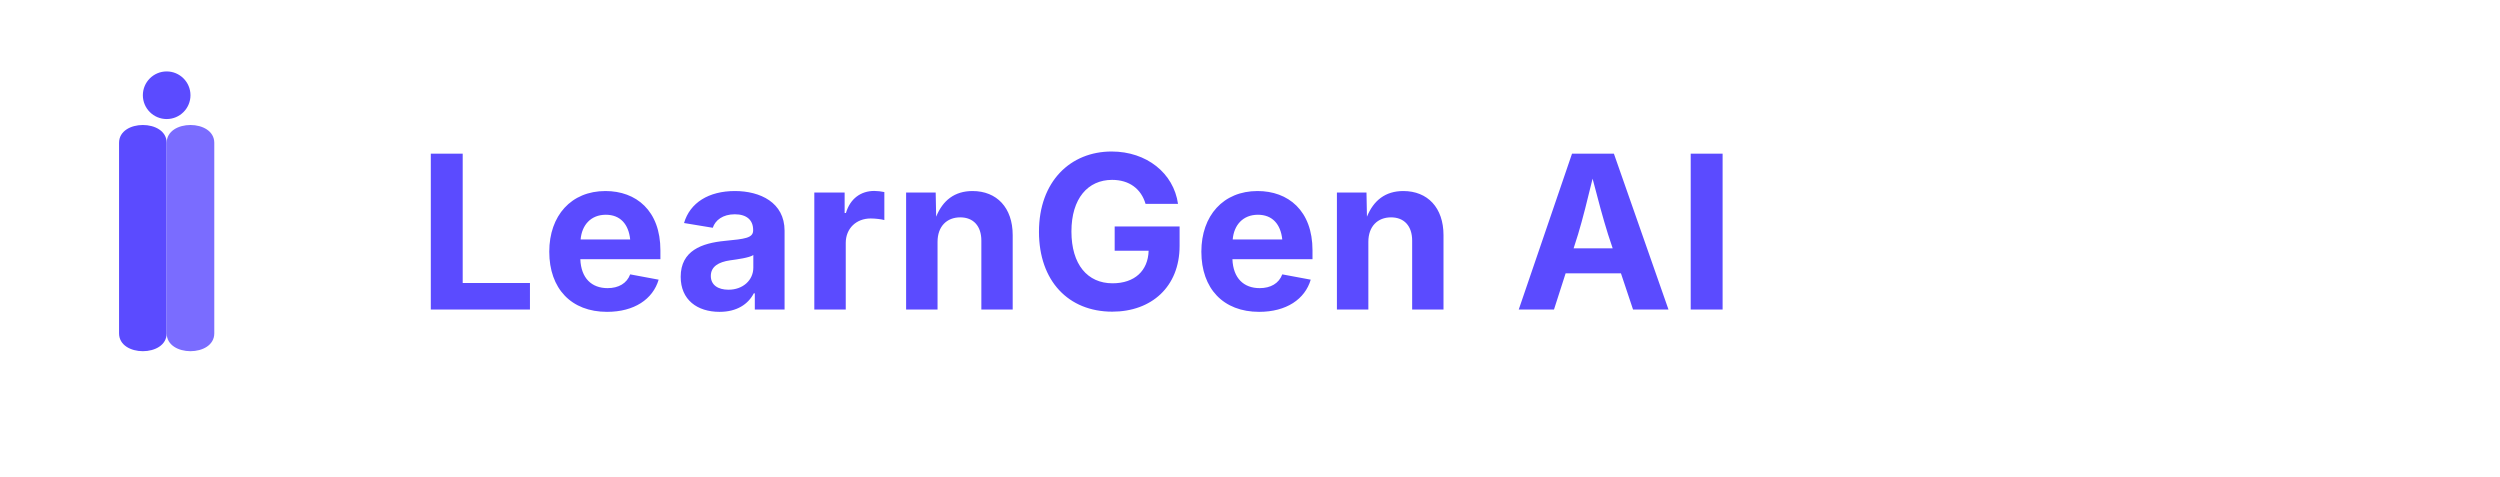
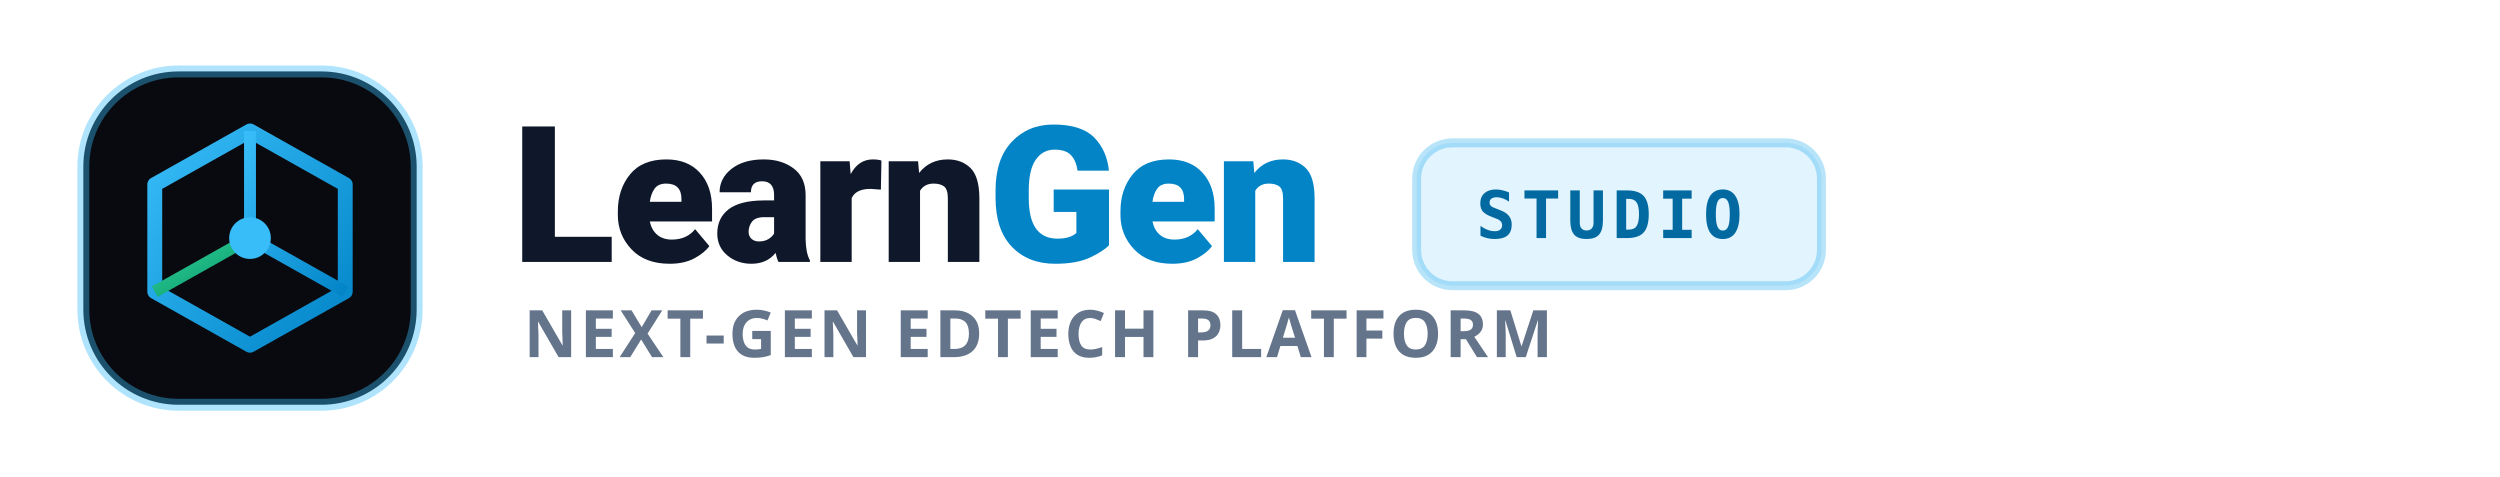
<svg xmlns="http://www.w3.org/2000/svg" width="420" height="80" viewBox="0 0 420 80" role="img" aria-label="LearnGen AI Logo">
-   <g transform="translate(10,16)">
-     <path d="M10 8 C10 4, 18 4, 18 8 V40 C18 44, 10 44, 10 40 Z" fill="#5B4BFF" />
-     <path d="M18 8 C18 4, 26 4, 26 8 V40 C26 44, 18 44, 18 40 Z" fill="#7A6CFF" />
-     <circle cx="18" cy="0" r="4" fill="#5B4BFF" />
+   <defs>
+     <linearGradient id="cyanG" x1="0" y1="0" x2="1" y2="1">
+       <stop offset="0%" stop-color="#38bdf8" />
+       <stop offset="100%" stop-color="#0284c7" />
+     </linearGradient>
+     <linearGradient id="emeraldG" x1="0" y1="0" x2="1" y2="1">
+       <stop offset="0%" stop-color="#34d399" />
+       <stop offset="100%" stop-color="#059669" />
+     </linearGradient>
+   </defs>
+   <g transform="translate(14, 12)">
+     <rect width="56" height="56" rx="16" fill="#090a0f" stroke="rgba(56, 189, 248, 0.4)" stroke-width="2" />
+     <path d="M28 10 L44 19 V37 L28 46 L12 37 V19 Z" stroke="url(#cyanG)" stroke-width="2.5" fill="none" stroke-linejoin="round" />
+     <path d="M28 10 V28 L44 37" stroke="url(#cyanG)" stroke-width="2" fill="none" stroke-linejoin="round" />
+     <path d="M28 28 L12 37" stroke="url(#emeraldG)" stroke-width="2" fill="none" stroke-linejoin="round" />
+     <circle cx="28" cy="28" r="3.5" fill="#38bdf8" />
  </g>
-   <text x="70" y="52" fill="#5B4BFF" font-size="36" font-weight="700" font-family="Inter, Segoe UI, Roboto, Arial, sans-serif" letter-spacing="0.5">
-     LearnGen AI
+   <text x="86" y="44" fill="#0f172a" font-size="32" font-weight="900" font-family="system-ui, -apple-system, BlinkMacSystemFont, 'Segoe UI', Roboto, sans-serif" letter-spacing="-0.5">
+     Learn<tspan fill="#0284c7">Gen</tspan>
+   </text>
+   <rect x="238" y="24" width="68" height="24" rx="6" fill="rgba(14, 165, 233, 0.12)" stroke="rgba(14, 165, 233, 0.3)" stroke-width="1.5" />
+   <text x="248" y="40" fill="#0369a1" font-size="11" font-weight="800" font-family="system-ui, monospace" letter-spacing="1">
+     STUDIO
+   </text>
+   <text x="88" y="60" fill="#64748b" font-size="11" font-weight="600" font-family="system-ui, sans-serif" letter-spacing="0.5">
+     NEXT-GEN EDTECH PLATFORM
  </text>
</svg>
